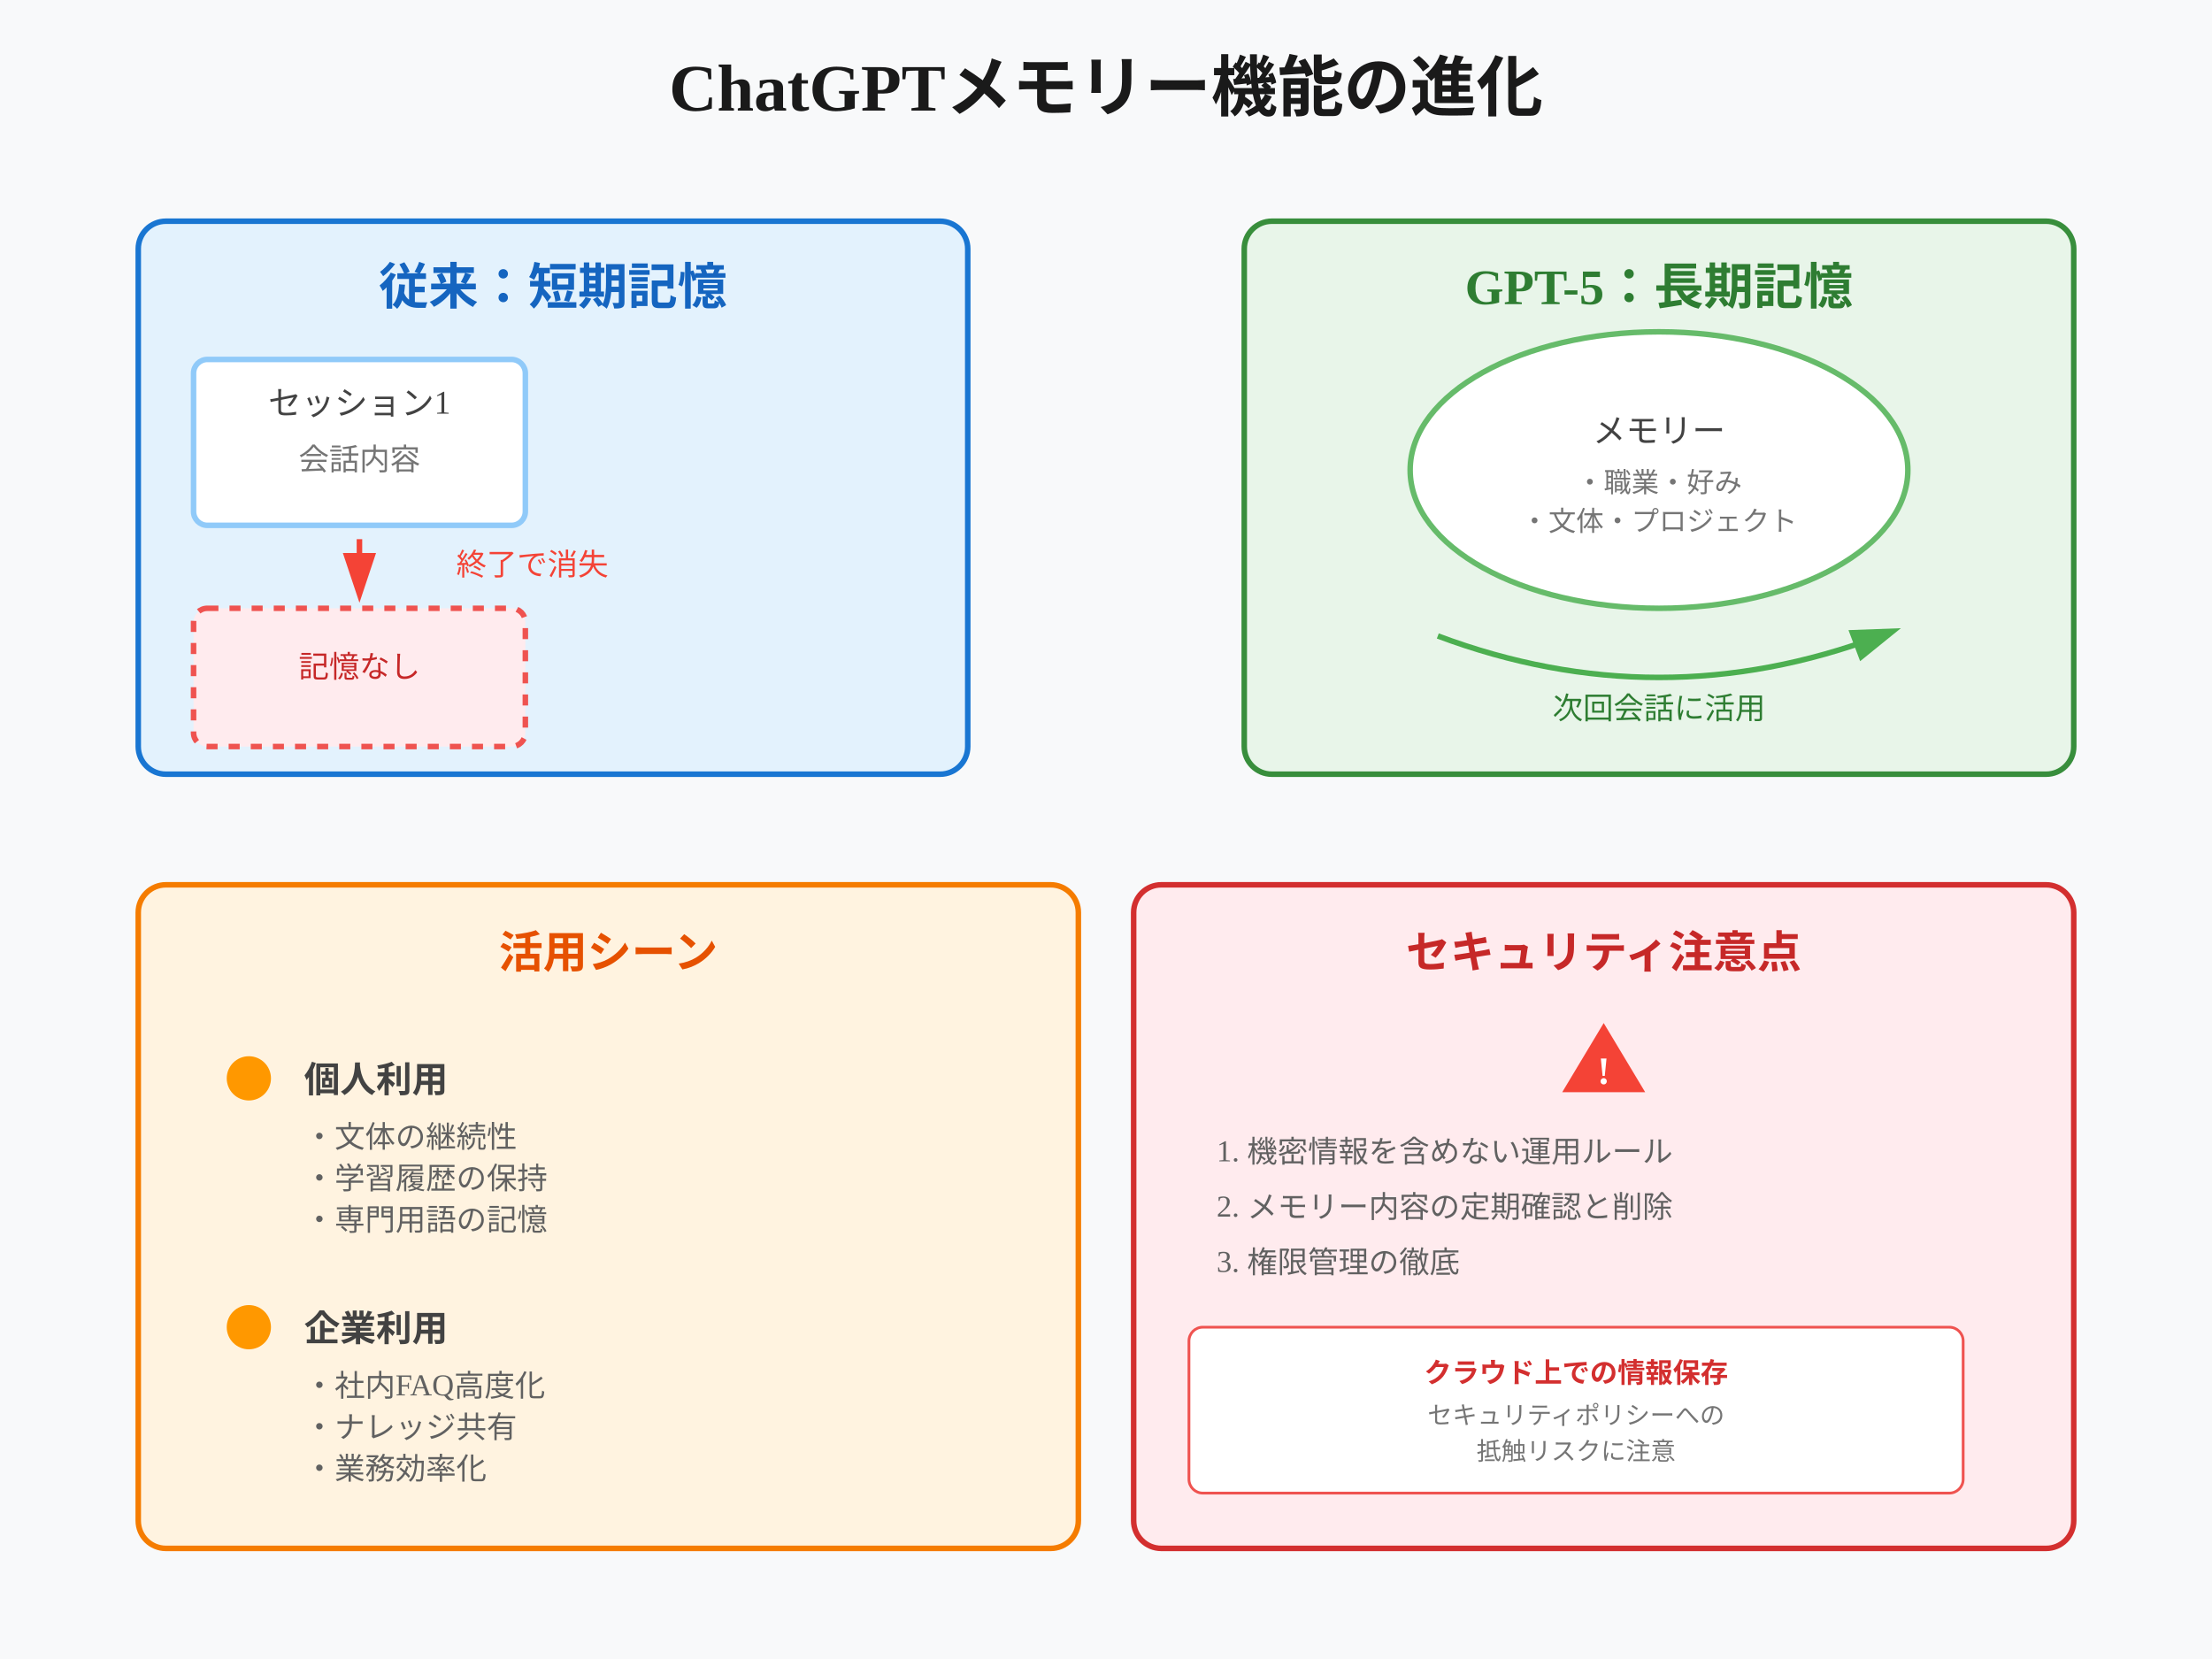
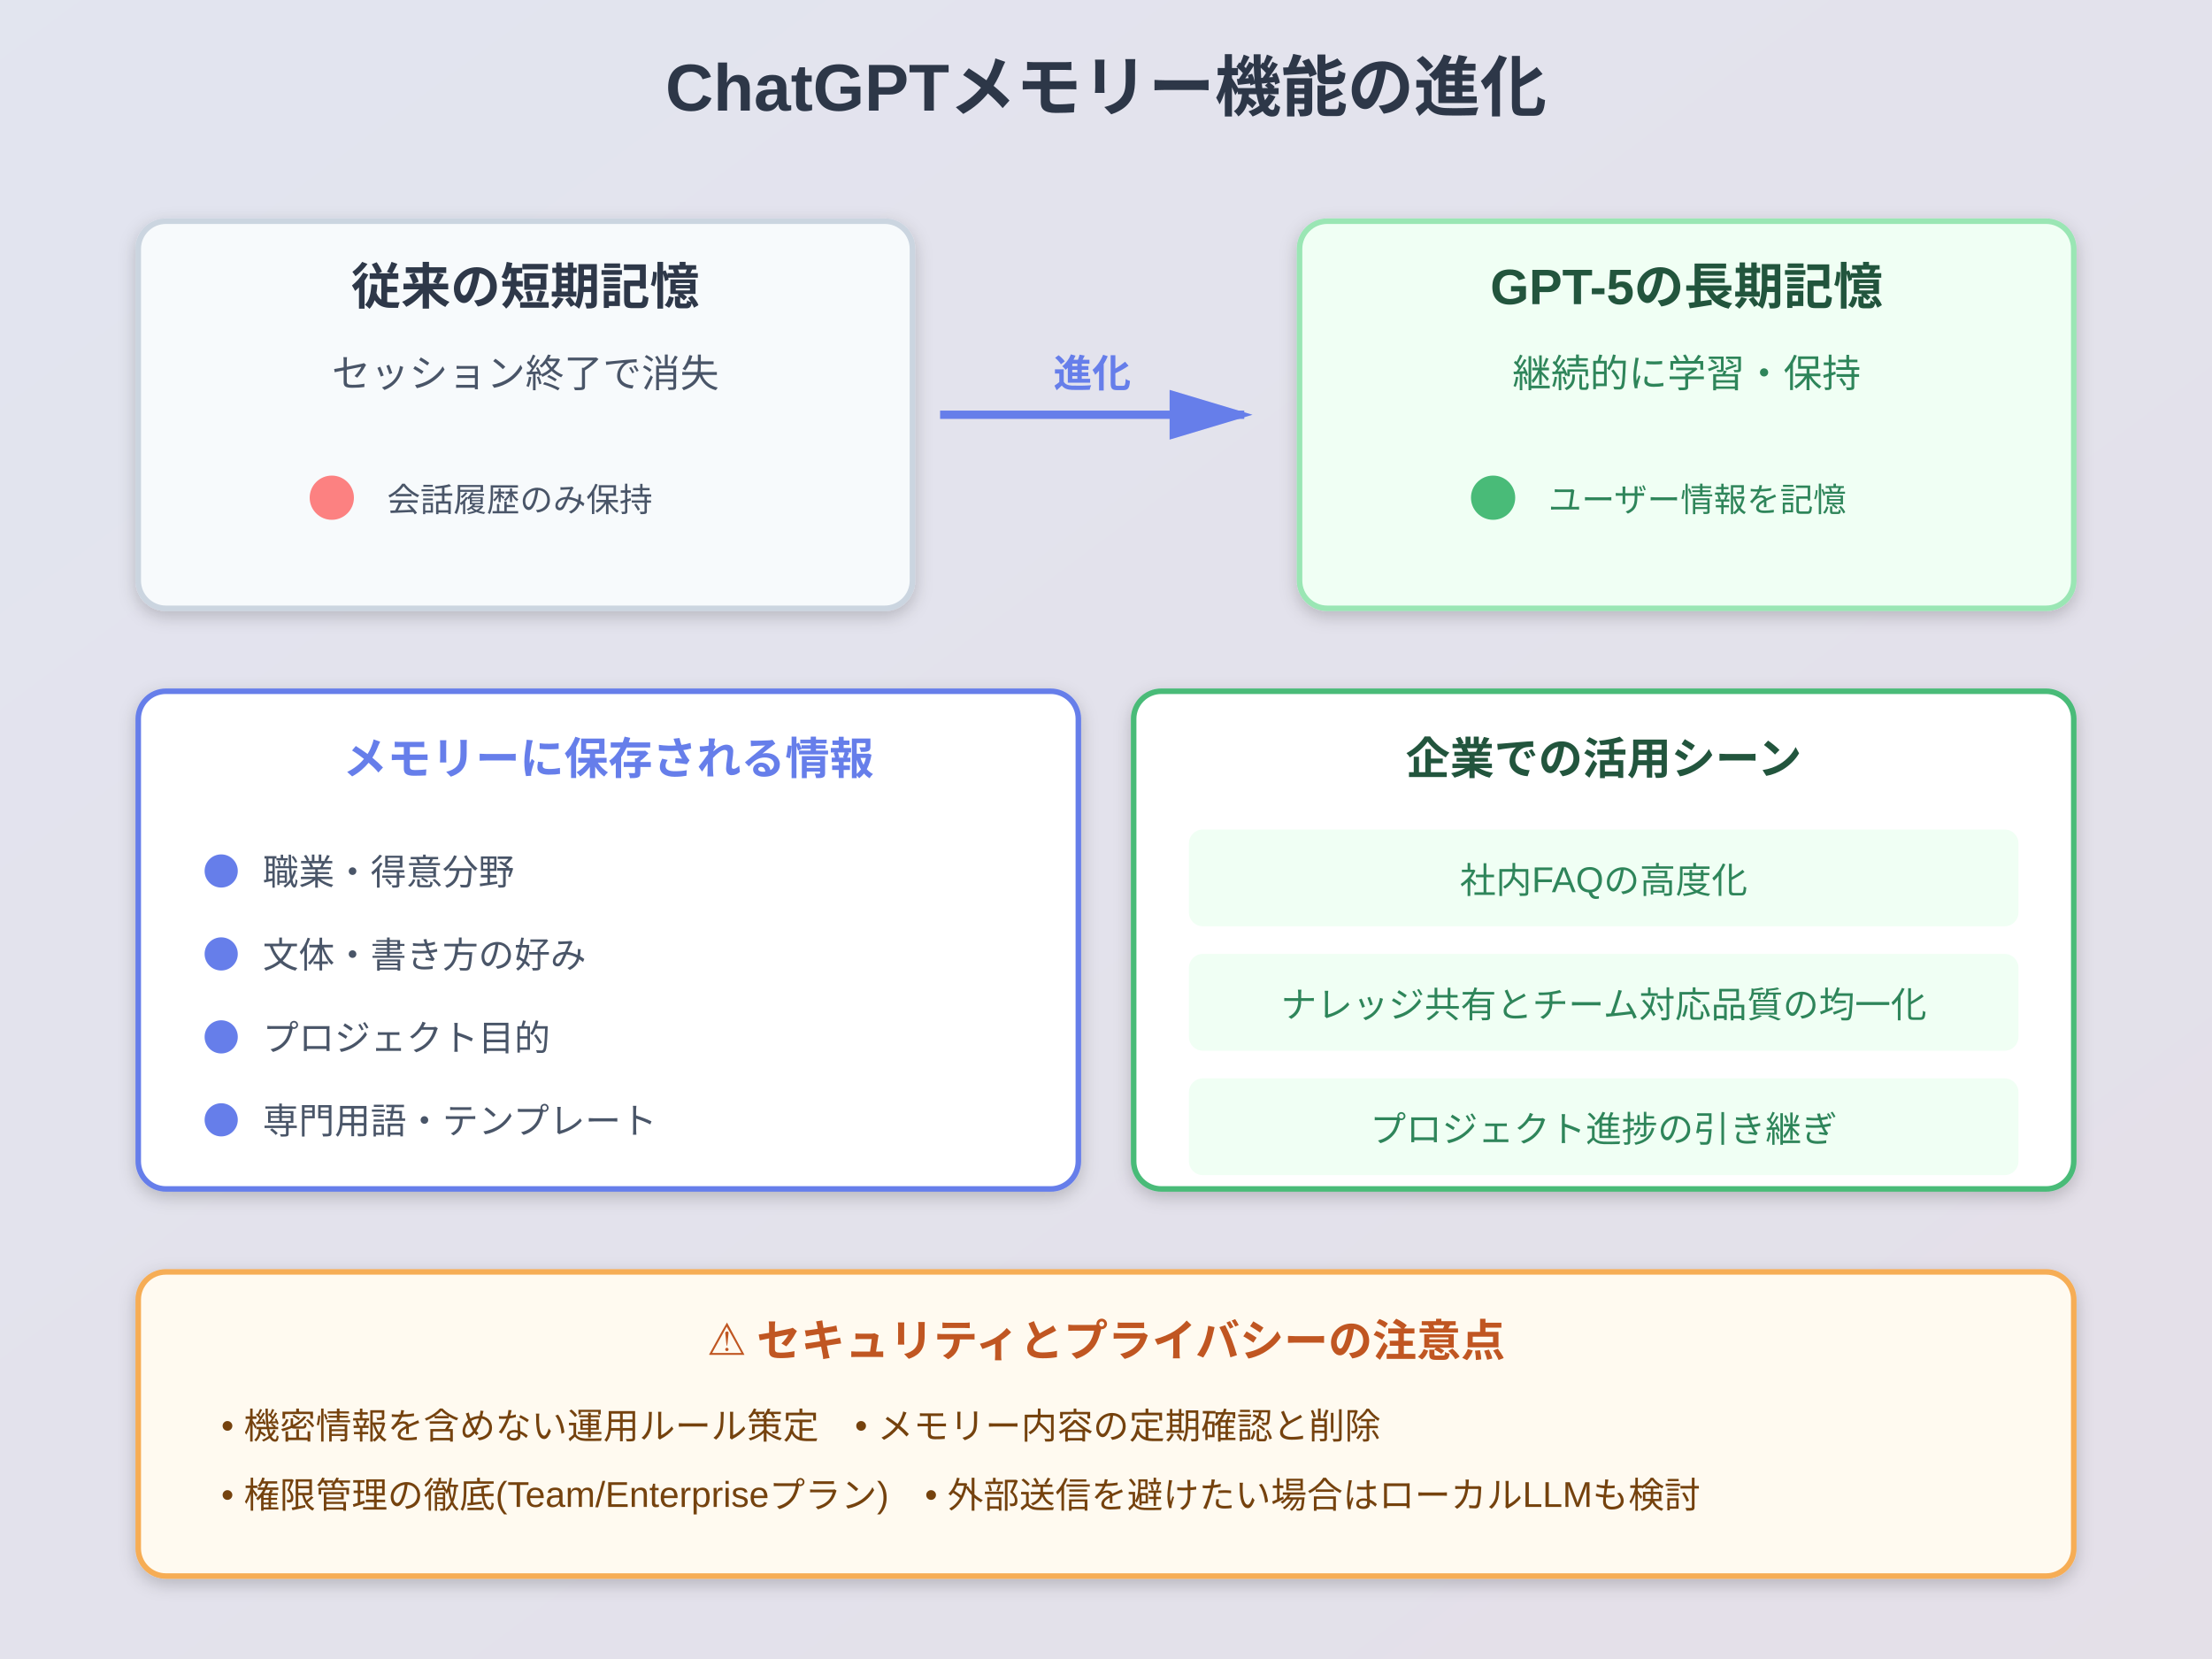
<svg xmlns="http://www.w3.org/2000/svg" viewBox="0 0 800 600">
-   <rect width="800" height="600" fill="#f8f9fa" />
-   <text x="400" y="40" font-size="24" font-weight="bold" text-anchor="middle" fill="#1a1a1a">
+   <defs>
+     <linearGradient id="bg" x1="0%" y1="0%" x2="100%" y2="100%">
+       <stop offset="0%" style="stop-color:#667eea;stop-opacity:0.1" />
+       <stop offset="100%" style="stop-color:#764ba2;stop-opacity:0.1" />
+     </linearGradient>
+     <filter id="shadow">
+       <feDropShadow dx="0" dy="2" stdDeviation="3" flood-opacity="0.2" />
+     </filter>
+   </defs>
+   <rect width="800" height="600" fill="url(#bg)" />
+   <text x="400" y="40" font-family="Arial, sans-serif" font-size="24" font-weight="bold" fill="#2d3748" text-anchor="middle">
    ChatGPTメモリー機能の進化
  </text>
-   <g>
-     <rect x="50" y="80" width="300" height="200" fill="#e3f2fd" stroke="#1976d2" stroke-width="2" rx="10" />
-     <text x="200" y="110" font-size="18" font-weight="bold" text-anchor="middle" fill="#1565c0">
-       従来：短期記憶
+   <g filter="url(#shadow)">
+     <rect x="50" y="80" width="280" height="140" rx="10" fill="#f7fafc" stroke="#cbd5e0" stroke-width="2" />
+     <text x="190" y="110" font-family="Arial, sans-serif" font-size="18" font-weight="bold" fill="#2d3748" text-anchor="middle">
+       従来の短期記憶
    </text>
-     <rect x="70" y="130" width="120" height="60" fill="#fff" stroke="#90caf9" stroke-width="2" rx="5" />
-     <text x="130" y="150" font-size="12" text-anchor="middle" fill="#424242">セッション1</text>
-     <text x="130" y="170" font-size="11" text-anchor="middle" fill="#757575">会話内容</text>
-     <path d="M 130 195 L 130 210" stroke="#f44336" stroke-width="2" marker-end="url(#arrowred)" />
-     <text x="165" y="208" font-size="11" fill="#f44336">終了で消失</text>
-     <rect x="70" y="220" width="120" height="50" fill="#ffebee" stroke="#ef5350" stroke-width="2" rx="5" stroke-dasharray="4" />
-     <text x="130" y="245" font-size="11" text-anchor="middle" fill="#c62828">記憶なし</text>
-   </g>
-   <g>
-     <rect x="450" y="80" width="300" height="200" fill="#e8f5e9" stroke="#388e3c" stroke-width="2" rx="10" />
-     <text x="600" y="110" font-size="18" font-weight="bold" text-anchor="middle" fill="#2e7d32">
-       GPT-5：長期記憶
+     <text x="190" y="140" font-family="Arial, sans-serif" font-size="14" fill="#4a5568" text-anchor="middle">
+       セッション終了で消失
    </text>
-     <ellipse cx="600" cy="170" rx="90" ry="50" fill="#fff" stroke="#66bb6a" stroke-width="2" />
-     <text x="600" y="160" font-size="12" text-anchor="middle" fill="#424242">メモリー</text>
-     <text x="600" y="178" font-size="10" text-anchor="middle" fill="#757575">・職業・好み</text>
-     <text x="600" y="192" font-size="10" text-anchor="middle" fill="#757575">・文体・プロジェクト</text>
-     <path d="M 520 230 Q 600 260 680 230" fill="none" stroke="#4caf50" stroke-width="2" marker-end="url(#arrowgreen)" />
-     <text x="600" y="260" font-size="11" text-anchor="middle" fill="#2e7d32">次回会話に活用</text>
-   </g>
-   <g>
-     <rect x="50" y="320" width="340" height="240" fill="#fff3e0" stroke="#f57c00" stroke-width="2" rx="10" />
-     <text x="220" y="350" font-size="16" font-weight="bold" text-anchor="middle" fill="#e65100">
-       活用シーン
-     </text>
-     <g>
-       <circle cx="90" cy="390" r="8" fill="#ff9800" />
-       <text x="110" y="395" font-size="13" font-weight="bold" fill="#424242">個人利用</text>
-       <text x="110" y="415" font-size="11" fill="#616161">・文体の継続性</text>
-       <text x="110" y="430" font-size="11" fill="#616161">・学習履歴の保持</text>
-       <text x="110" y="445" font-size="11" fill="#616161">・専門用語の記憶</text>
-     </g>
-     <g>
-       <circle cx="90" cy="480" r="8" fill="#ff9800" />
-       <text x="110" y="485" font-size="13" font-weight="bold" fill="#424242">企業利用</text>
-       <text x="110" y="505" font-size="11" fill="#616161">・社内FAQ高度化</text>
-       <text x="110" y="520" font-size="11" fill="#616161">・ナレッジ共有</text>
-       <text x="110" y="535" font-size="11" fill="#616161">・業務効率化</text>
-     </g>
-   </g>
-   <g>
-     <rect x="410" y="320" width="340" height="240" fill="#ffebee" stroke="#d32f2f" stroke-width="2" rx="10" />
-     <text x="580" y="350" font-size="16" font-weight="bold" text-anchor="middle" fill="#c62828">
-       セキュリティ注意点
-     </text>
-     <polygon points="580,370 595,395 565,395" fill="#f44336" />
-     <text x="580" y="392" font-size="14" font-weight="bold" text-anchor="middle" fill="#fff">!</text>
-     <text x="440" y="420" font-size="11" fill="#616161">1. 機密情報を含めない運用ルール</text>
-     <text x="440" y="440" font-size="11" fill="#616161">2. メモリー内容の定期確認と削除</text>
-     <text x="440" y="460" font-size="11" fill="#616161">3. 権限管理の徹底</text>
-     <rect x="430" y="480" width="280" height="60" fill="#fff" stroke="#ef5350" stroke-width="1" rx="5" />
-     <text x="570" y="500" font-size="10" text-anchor="middle" fill="#d32f2f" font-weight="bold">
-       クラウド上での情報保存
-     </text>
-     <text x="570" y="515" font-size="9" text-anchor="middle" fill="#757575">
-       セキュリティポリシーへの
-     </text>
-     <text x="570" y="528" font-size="9" text-anchor="middle" fill="#757575">
-       抵触リスクに注意
+     <circle cx="120" cy="180" r="8" fill="#fc8181" />
+     <text x="140" y="185" font-family="Arial, sans-serif" font-size="12" fill="#4a5568">
+       会話履歴のみ保持
    </text>
  </g>
+   <path d="M 340 150 L 450 150" stroke="#667eea" stroke-width="3" fill="none" marker-end="url(#arrowhead)" />
  <defs>
-     <marker id="arrowred" markerWidth="10" markerHeight="10" refX="5" refY="3" orient="auto" markerUnits="strokeWidth">
-       <path d="M0,0 L0,6 L9,3 z" fill="#f44336" />
-     </marker>
-     <marker id="arrowgreen" markerWidth="10" markerHeight="10" refX="5" refY="3" orient="auto" markerUnits="strokeWidth">
-       <path d="M0,0 L0,6 L9,3 z" fill="#4caf50" />
+     <marker id="arrowhead" markerWidth="10" markerHeight="10" refX="9" refY="3" orient="auto">
+       <polygon points="0 0, 10 3, 0 6" fill="#667eea" />
    </marker>
  </defs>
+   <text x="395" y="140" font-family="Arial, sans-serif" font-size="14" font-weight="bold" fill="#667eea" text-anchor="middle">
+     進化
+   </text>
+   <g filter="url(#shadow)">
+     <rect x="470" y="80" width="280" height="140" rx="10" fill="#f0fff4" stroke="#9ae6b4" stroke-width="2" />
+     <text x="610" y="110" font-family="Arial, sans-serif" font-size="18" font-weight="bold" fill="#22543d" text-anchor="middle">
+       GPT-5の長期記憶
+     </text>
+     <text x="610" y="140" font-family="Arial, sans-serif" font-size="14" fill="#2f855a" text-anchor="middle">
+       継続的に学習・保持
+     </text>
+     <circle cx="540" cy="180" r="8" fill="#48bb78" />
+     <text x="560" y="185" font-family="Arial, sans-serif" font-size="12" fill="#2f855a">
+       ユーザー情報を記憶
+     </text>
+   </g>
+   <g filter="url(#shadow)">
+     <rect x="50" y="250" width="340" height="180" rx="10" fill="#fff" stroke="#667eea" stroke-width="2" />
+     <text x="220" y="280" font-family="Arial, sans-serif" font-size="16" font-weight="bold" fill="#667eea" text-anchor="middle">
+       メモリーに保存される情報
+     </text>
+     <circle cx="80" cy="315" r="6" fill="#667eea" />
+     <text x="95" y="320" font-family="Arial, sans-serif" font-size="13" fill="#4a5568">
+       職業・得意分野
+     </text>
+     <circle cx="80" cy="345" r="6" fill="#667eea" />
+     <text x="95" y="350" font-family="Arial, sans-serif" font-size="13" fill="#4a5568">
+       文体・書き方の好み
+     </text>
+     <circle cx="80" cy="375" r="6" fill="#667eea" />
+     <text x="95" y="380" font-family="Arial, sans-serif" font-size="13" fill="#4a5568">
+       プロジェクト目的
+     </text>
+     <circle cx="80" cy="405" r="6" fill="#667eea" />
+     <text x="95" y="410" font-family="Arial, sans-serif" font-size="13" fill="#4a5568">
+       専門用語・テンプレート
+     </text>
+   </g>
+   <g filter="url(#shadow)">
+     <rect x="410" y="250" width="340" height="180" rx="10" fill="#fff" stroke="#48bb78" stroke-width="2" />
+     <text x="580" y="280" font-family="Arial, sans-serif" font-size="16" font-weight="bold" fill="#22543d" text-anchor="middle">
+       企業での活用シーン
+     </text>
+     <rect x="430" y="300" width="300" height="35" rx="5" fill="#f0fff4" />
+     <text x="580" y="323" font-family="Arial, sans-serif" font-size="13" fill="#2f855a" text-anchor="middle">
+       社内FAQの高度化
+     </text>
+     <rect x="430" y="345" width="300" height="35" rx="5" fill="#f0fff4" />
+     <text x="580" y="368" font-family="Arial, sans-serif" font-size="13" fill="#2f855a" text-anchor="middle">
+       ナレッジ共有とチーム対応品質の均一化
+     </text>
+     <rect x="430" y="390" width="300" height="35" rx="5" fill="#f0fff4" />
+     <text x="580" y="413" font-family="Arial, sans-serif" font-size="13" fill="#2f855a" text-anchor="middle">
+       プロジェクト進捗の引き継ぎ
+     </text>
+   </g>
+   <g filter="url(#shadow)">
+     <rect x="50" y="460" width="700" height="110" rx="10" fill="#fffaf0" stroke="#f6ad55" stroke-width="2" />
+     <text x="400" y="490" font-family="Arial, sans-serif" font-size="16" font-weight="bold" fill="#c05621" text-anchor="middle">
+       ⚠️ セキュリティとプライバシーの注意点
+     </text>
+     <text x="80" y="520" font-family="Arial, sans-serif" font-size="13" fill="#744210">
+       • 機密情報を含めない運用ルール策定　• メモリー内容の定期確認と削除
+     </text>
+     <text x="80" y="545" font-family="Arial, sans-serif" font-size="13" fill="#744210">
+       • 権限管理の徹底(Team/Enterpriseプラン)　• 外部送信を避けたい場合はローカルLLMも検討
+     </text>
+   </g>
</svg>
